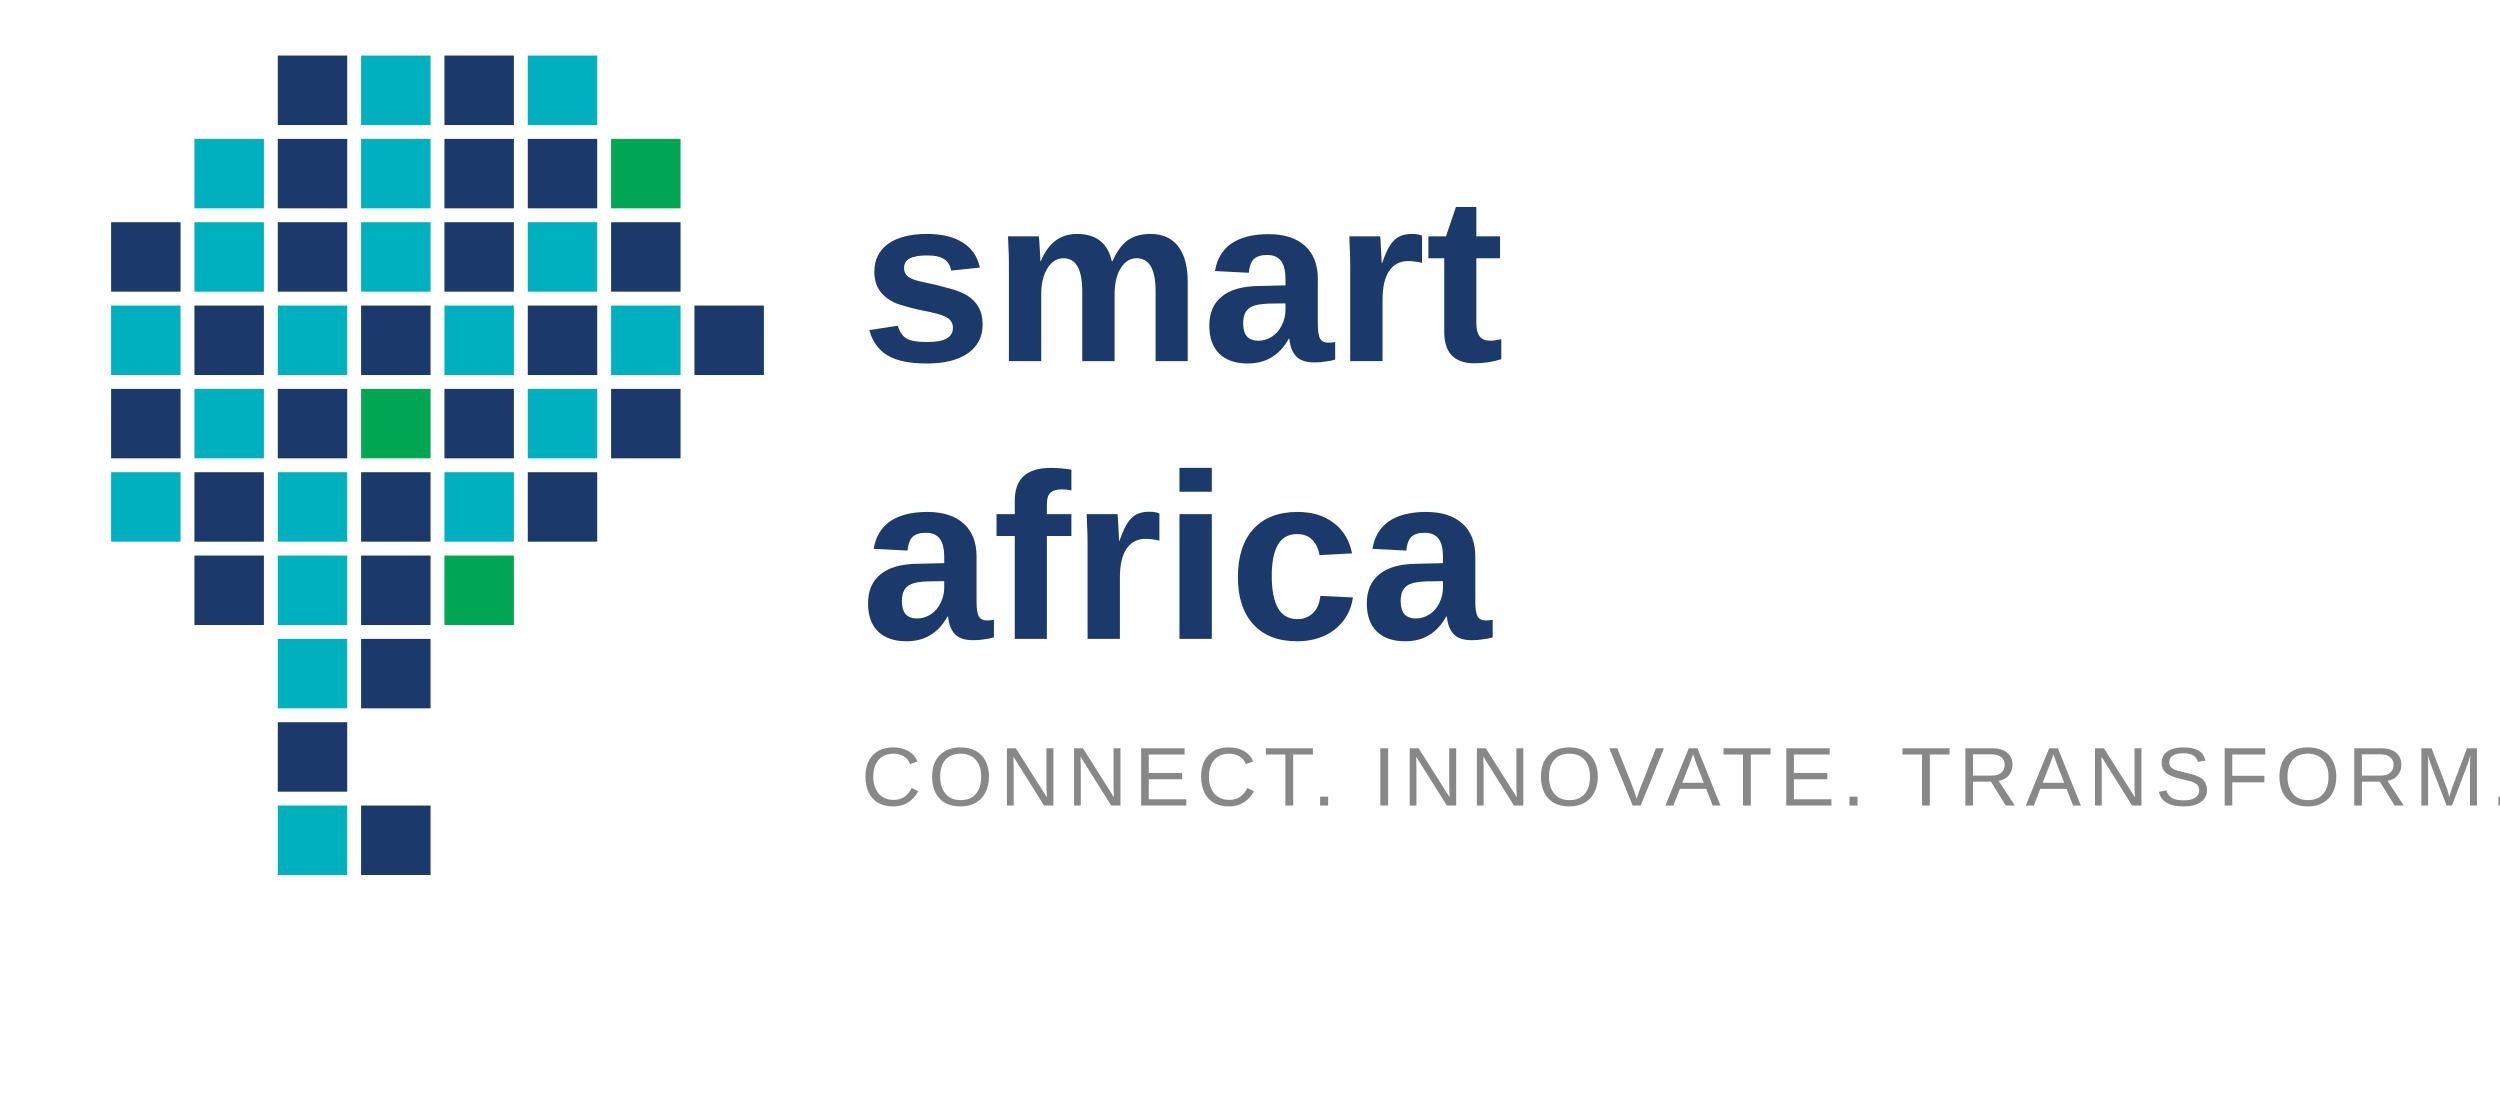
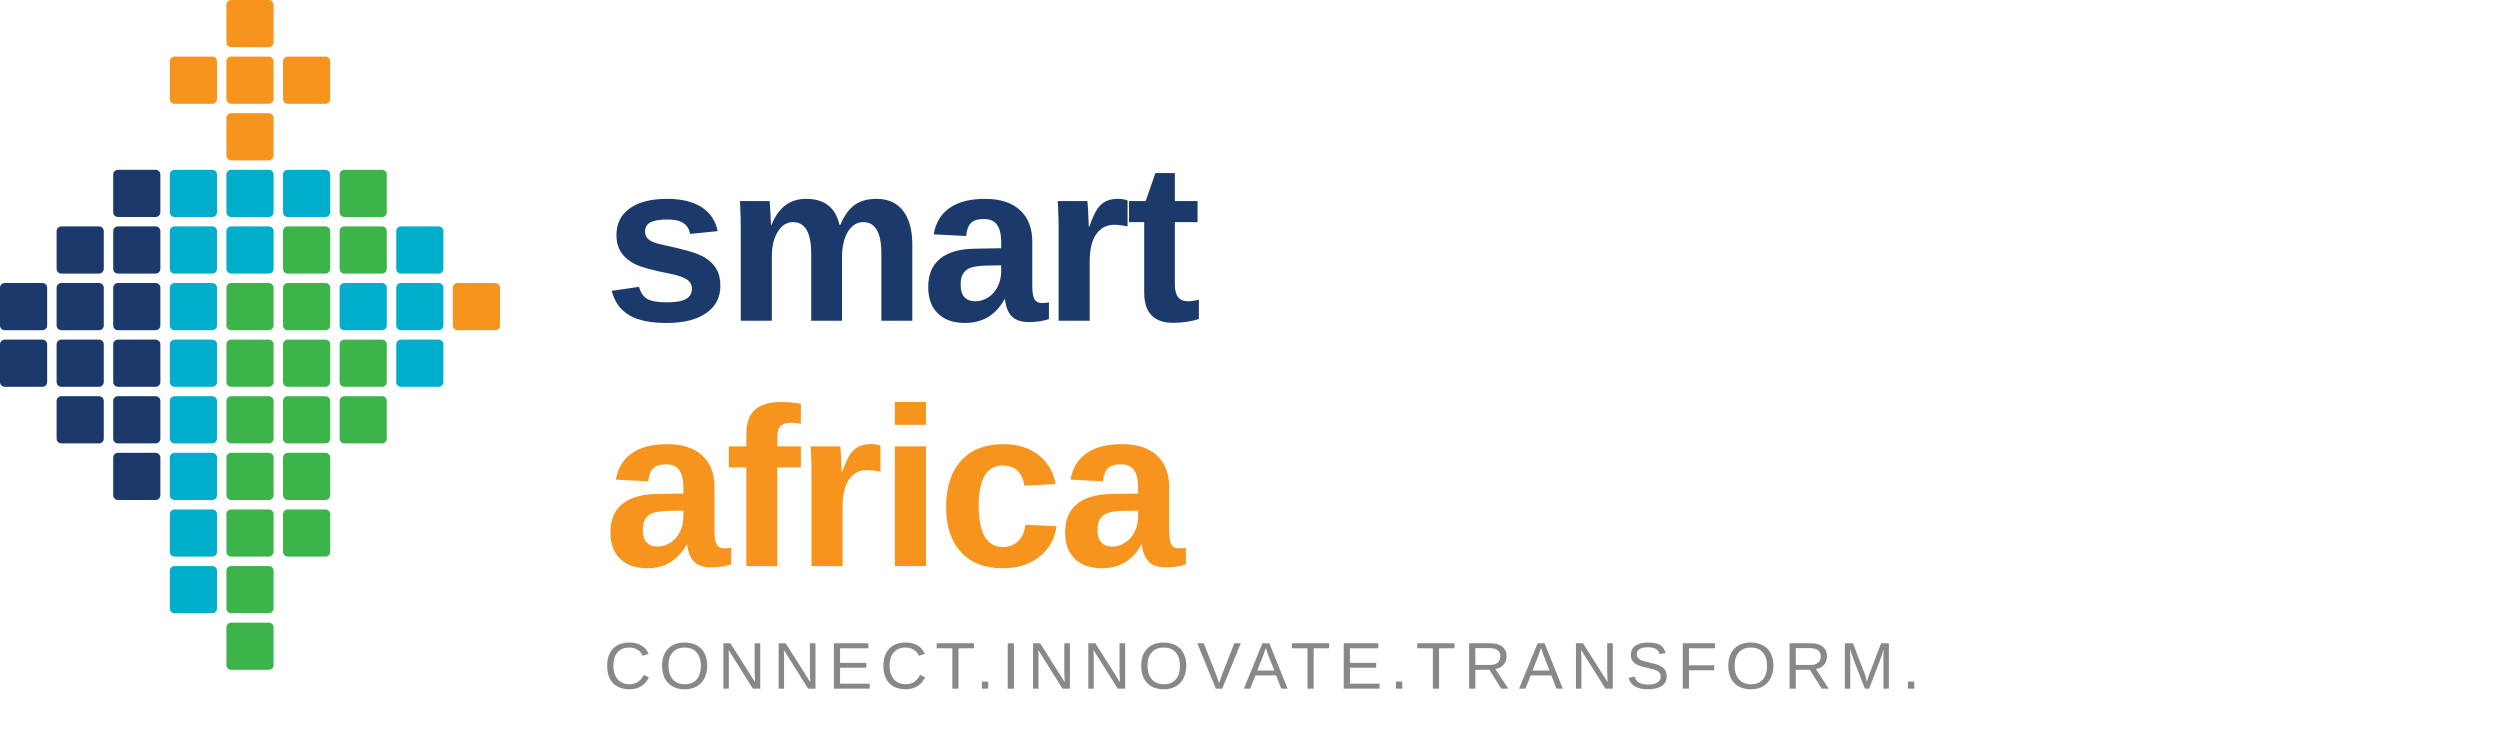
- <svg xmlns="http://www.w3.org/2000/svg" viewBox="0 0 180 80" width="180" height="80">
-   <g transform="translate(2,4)">
-     <rect x="18" y="0" width="5" height="5" fill="#1B3A6B" />
-     <rect x="24" y="0" width="5" height="5" fill="#00B0BE" />
-     <rect x="30" y="0" width="5" height="5" fill="#1B3A6B" />
-     <rect x="36" y="0" width="5" height="5" fill="#00B0BE" />
-     <rect x="12" y="6" width="5" height="5" fill="#00B0BE" />
-     <rect x="18" y="6" width="5" height="5" fill="#1B3A6B" />
-     <rect x="24" y="6" width="5" height="5" fill="#00B0BE" />
-     <rect x="30" y="6" width="5" height="5" fill="#1B3A6B" />
-     <rect x="36" y="6" width="5" height="5" fill="#1B3A6B" />
-     <rect x="42" y="6" width="5" height="5" fill="#00A651" />
-     <rect x="6" y="12" width="5" height="5" fill="#1B3A6B" />
-     <rect x="12" y="12" width="5" height="5" fill="#00B0BE" />
-     <rect x="18" y="12" width="5" height="5" fill="#1B3A6B" />
-     <rect x="24" y="12" width="5" height="5" fill="#00B0BE" />
-     <rect x="30" y="12" width="5" height="5" fill="#1B3A6B" />
-     <rect x="36" y="12" width="5" height="5" fill="#00B0BE" />
-     <rect x="42" y="12" width="5" height="5" fill="#1B3A6B" />
-     <rect x="6" y="18" width="5" height="5" fill="#00B0BE" />
-     <rect x="12" y="18" width="5" height="5" fill="#1B3A6B" />
-     <rect x="18" y="18" width="5" height="5" fill="#00B0BE" />
-     <rect x="24" y="18" width="5" height="5" fill="#1B3A6B" />
-     <rect x="30" y="18" width="5" height="5" fill="#00B0BE" />
-     <rect x="36" y="18" width="5" height="5" fill="#1B3A6B" />
-     <rect x="42" y="18" width="5" height="5" fill="#00B0BE" />
-     <rect x="48" y="18" width="5" height="5" fill="#1B3A6B" />
-     <rect x="6" y="24" width="5" height="5" fill="#1B3A6B" />
-     <rect x="12" y="24" width="5" height="5" fill="#00B0BE" />
-     <rect x="18" y="24" width="5" height="5" fill="#1B3A6B" />
-     <rect x="24" y="24" width="5" height="5" fill="#00A651" />
-     <rect x="30" y="24" width="5" height="5" fill="#1B3A6B" />
-     <rect x="36" y="24" width="5" height="5" fill="#00B0BE" />
-     <rect x="42" y="24" width="5" height="5" fill="#1B3A6B" />
-     <rect x="6" y="30" width="5" height="5" fill="#00B0BE" />
-     <rect x="12" y="30" width="5" height="5" fill="#1B3A6B" />
-     <rect x="18" y="30" width="5" height="5" fill="#00B0BE" />
-     <rect x="24" y="30" width="5" height="5" fill="#1B3A6B" />
-     <rect x="30" y="30" width="5" height="5" fill="#00B0BE" />
-     <rect x="36" y="30" width="5" height="5" fill="#1B3A6B" />
-     <rect x="12" y="36" width="5" height="5" fill="#1B3A6B" />
-     <rect x="18" y="36" width="5" height="5" fill="#00B0BE" />
-     <rect x="24" y="36" width="5" height="5" fill="#1B3A6B" />
-     <rect x="30" y="36" width="5" height="5" fill="#00A651" />
-     <rect x="18" y="42" width="5" height="5" fill="#00B0BE" />
-     <rect x="24" y="42" width="5" height="5" fill="#1B3A6B" />
-     <rect x="18" y="48" width="5" height="5" fill="#1B3A6B" />
-     <rect x="18" y="54" width="5" height="5" fill="#00B0BE" />
-     <rect x="24" y="54" width="5" height="5" fill="#1B3A6B" />
-   </g>
-   <text x="62" y="26" font-family="Arial, Helvetica, sans-serif" font-size="17" font-weight="900" fill="#1B3A6B" letter-spacing="0">smart</text>
-   <text x="62" y="46" font-family="Arial, Helvetica, sans-serif" font-size="17" font-weight="900" fill="#1B3A6B" letter-spacing="0">africa</text>
-   <text x="62" y="58" font-family="Arial, Helvetica, sans-serif" font-size="6" fill="#888888" letter-spacing="0.5">CONNECT. INNOVATE. TRANSFORM.</text>
+ <svg xmlns="http://www.w3.org/2000/svg" viewBox="0 0 265 80" width="265" height="80">
+   <rect x="24" y="0" width="5" height="5" fill="#F7941D" rx="0.5" />
+   <rect x="18" y="6" width="5" height="5" fill="#F7941D" rx="0.5" />
+   <rect x="24" y="6" width="5" height="5" fill="#F7941D" rx="0.5" />
+   <rect x="30" y="6" width="5" height="5" fill="#F7941D" rx="0.5" />
+   <rect x="24" y="12" width="5" height="5" fill="#F7941D" rx="0.5" />
+   <rect x="12" y="18" width="5" height="5" fill="#1B3A6B" rx="0.5" />
+   <rect x="18" y="18" width="5" height="5" fill="#00AECC" rx="0.5" />
+   <rect x="24" y="18" width="5" height="5" fill="#00AECC" rx="0.5" />
+   <rect x="30" y="18" width="5" height="5" fill="#00AECC" rx="0.5" />
+   <rect x="36" y="18" width="5" height="5" fill="#3CB44A" rx="0.5" />
+   <rect x="6" y="24" width="5" height="5" fill="#1B3A6B" rx="0.5" />
+   <rect x="12" y="24" width="5" height="5" fill="#1B3A6B" rx="0.5" />
+   <rect x="18" y="24" width="5" height="5" fill="#00AECC" rx="0.5" />
+   <rect x="24" y="24" width="5" height="5" fill="#00AECC" rx="0.5" />
+   <rect x="30" y="24" width="5" height="5" fill="#3CB44A" rx="0.5" />
+   <rect x="36" y="24" width="5" height="5" fill="#3CB44A" rx="0.5" />
+   <rect x="42" y="24" width="5" height="5" fill="#00AECC" rx="0.5" />
+   <rect x="0" y="30" width="5" height="5" fill="#1B3A6B" rx="0.5" />
+   <rect x="6" y="30" width="5" height="5" fill="#1B3A6B" rx="0.5" />
+   <rect x="12" y="30" width="5" height="5" fill="#1B3A6B" rx="0.5" />
+   <rect x="18" y="30" width="5" height="5" fill="#00AECC" rx="0.5" />
+   <rect x="24" y="30" width="5" height="5" fill="#3CB44A" rx="0.5" />
+   <rect x="30" y="30" width="5" height="5" fill="#3CB44A" rx="0.5" />
+   <rect x="36" y="30" width="5" height="5" fill="#00AECC" rx="0.5" />
+   <rect x="42" y="30" width="5" height="5" fill="#00AECC" rx="0.5" />
+   <rect x="48" y="30" width="5" height="5" fill="#F7941D" rx="0.5" />
+   <rect x="0" y="36" width="5" height="5" fill="#1B3A6B" rx="0.5" />
+   <rect x="6" y="36" width="5" height="5" fill="#1B3A6B" rx="0.5" />
+   <rect x="12" y="36" width="5" height="5" fill="#1B3A6B" rx="0.5" />
+   <rect x="18" y="36" width="5" height="5" fill="#00AECC" rx="0.5" />
+   <rect x="24" y="36" width="5" height="5" fill="#3CB44A" rx="0.5" />
+   <rect x="30" y="36" width="5" height="5" fill="#3CB44A" rx="0.5" />
+   <rect x="36" y="36" width="5" height="5" fill="#3CB44A" rx="0.5" />
+   <rect x="42" y="36" width="5" height="5" fill="#00AECC" rx="0.5" />
+   <rect x="6" y="42" width="5" height="5" fill="#1B3A6B" rx="0.5" />
+   <rect x="12" y="42" width="5" height="5" fill="#1B3A6B" rx="0.5" />
+   <rect x="18" y="42" width="5" height="5" fill="#00AECC" rx="0.5" />
+   <rect x="24" y="42" width="5" height="5" fill="#3CB44A" rx="0.5" />
+   <rect x="30" y="42" width="5" height="5" fill="#3CB44A" rx="0.5" />
+   <rect x="36" y="42" width="5" height="5" fill="#3CB44A" rx="0.5" />
+   <rect x="12" y="48" width="5" height="5" fill="#1B3A6B" rx="0.5" />
+   <rect x="18" y="48" width="5" height="5" fill="#00AECC" rx="0.5" />
+   <rect x="24" y="48" width="5" height="5" fill="#3CB44A" rx="0.5" />
+   <rect x="30" y="48" width="5" height="5" fill="#3CB44A" rx="0.5" />
+   <rect x="18" y="54" width="5" height="5" fill="#00AECC" rx="0.5" />
+   <rect x="24" y="54" width="5" height="5" fill="#3CB44A" rx="0.5" />
+   <rect x="30" y="54" width="5" height="5" fill="#3CB44A" rx="0.5" />
+   <rect x="18" y="60" width="5" height="5" fill="#00AECC" rx="0.5" />
+   <rect x="24" y="60" width="5" height="5" fill="#3CB44A" rx="0.5" />
+   <rect x="24" y="66" width="5" height="5" fill="#3CB44A" rx="0.5" />
+   <text x="64" y="34" font-family="Arial Black, Arial, Helvetica, sans-serif" font-size="24" font-weight="900" fill="#1B3A6B" letter-spacing="-0.5">smart</text>
+   <text x="64" y="60" font-family="Arial Black, Arial, Helvetica, sans-serif" font-size="24" font-weight="900" fill="#F7941D" letter-spacing="-0.5">africa</text>
+   <text x="64" y="73" font-family="Arial, Helvetica, sans-serif" font-size="7" fill="#888888" letter-spacing="0.8">CONNECT.INNOVATE.TRANSFORM.</text>
</svg>
